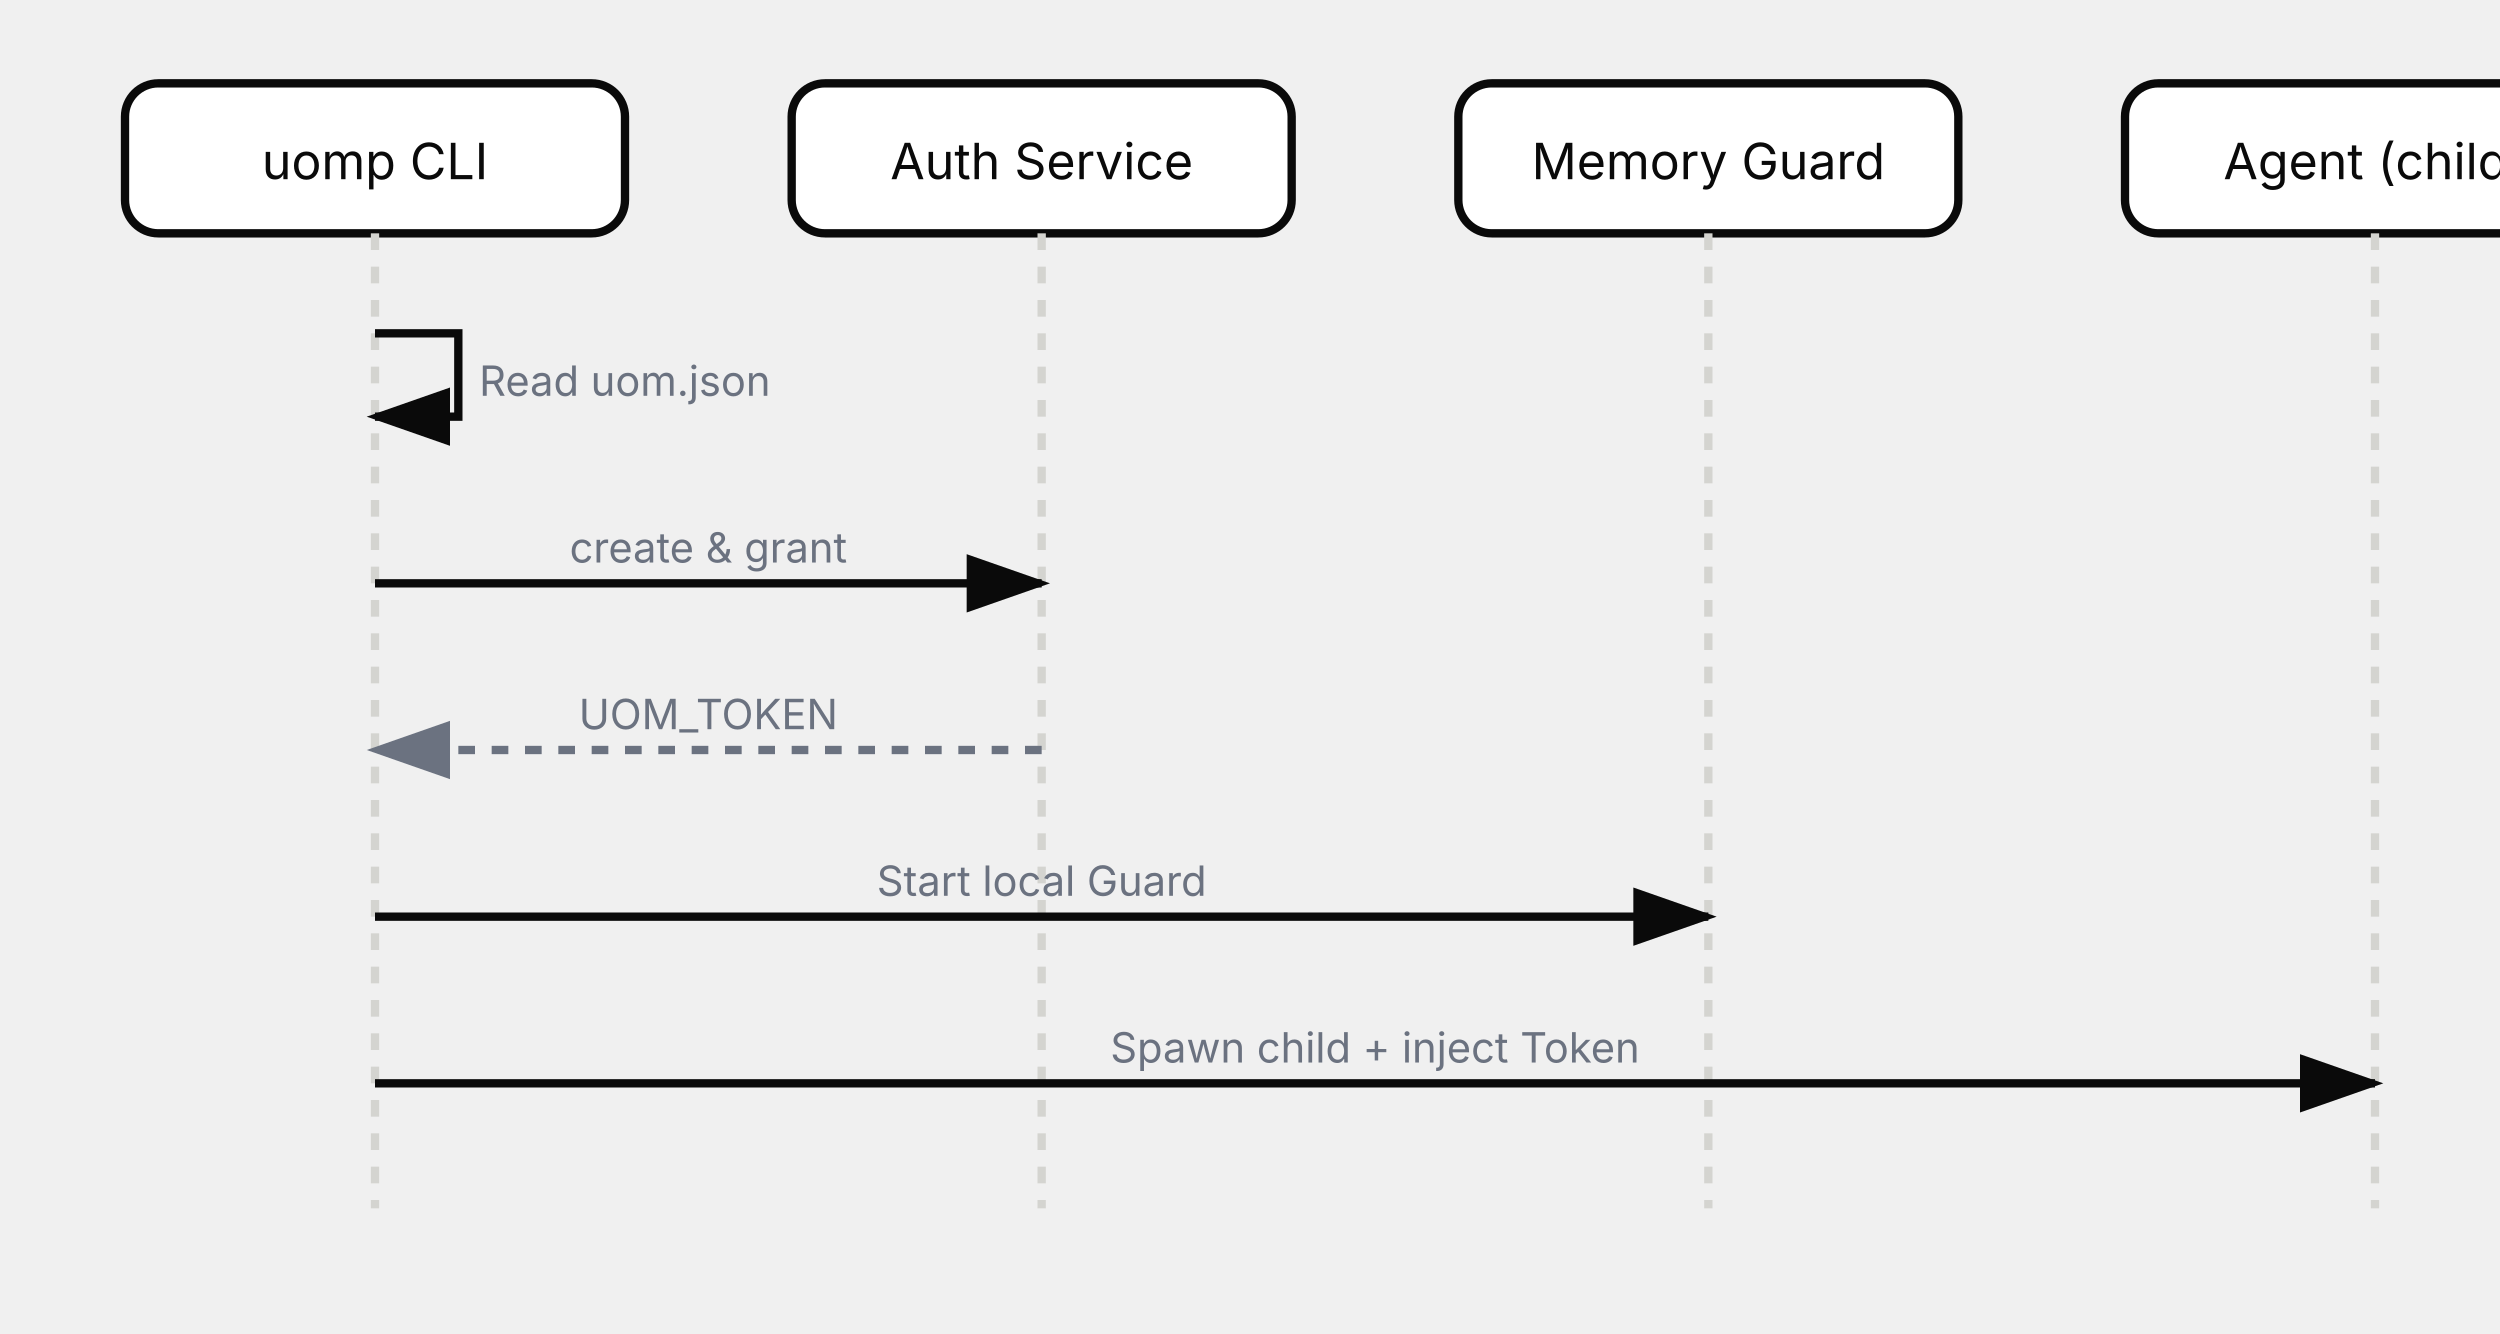
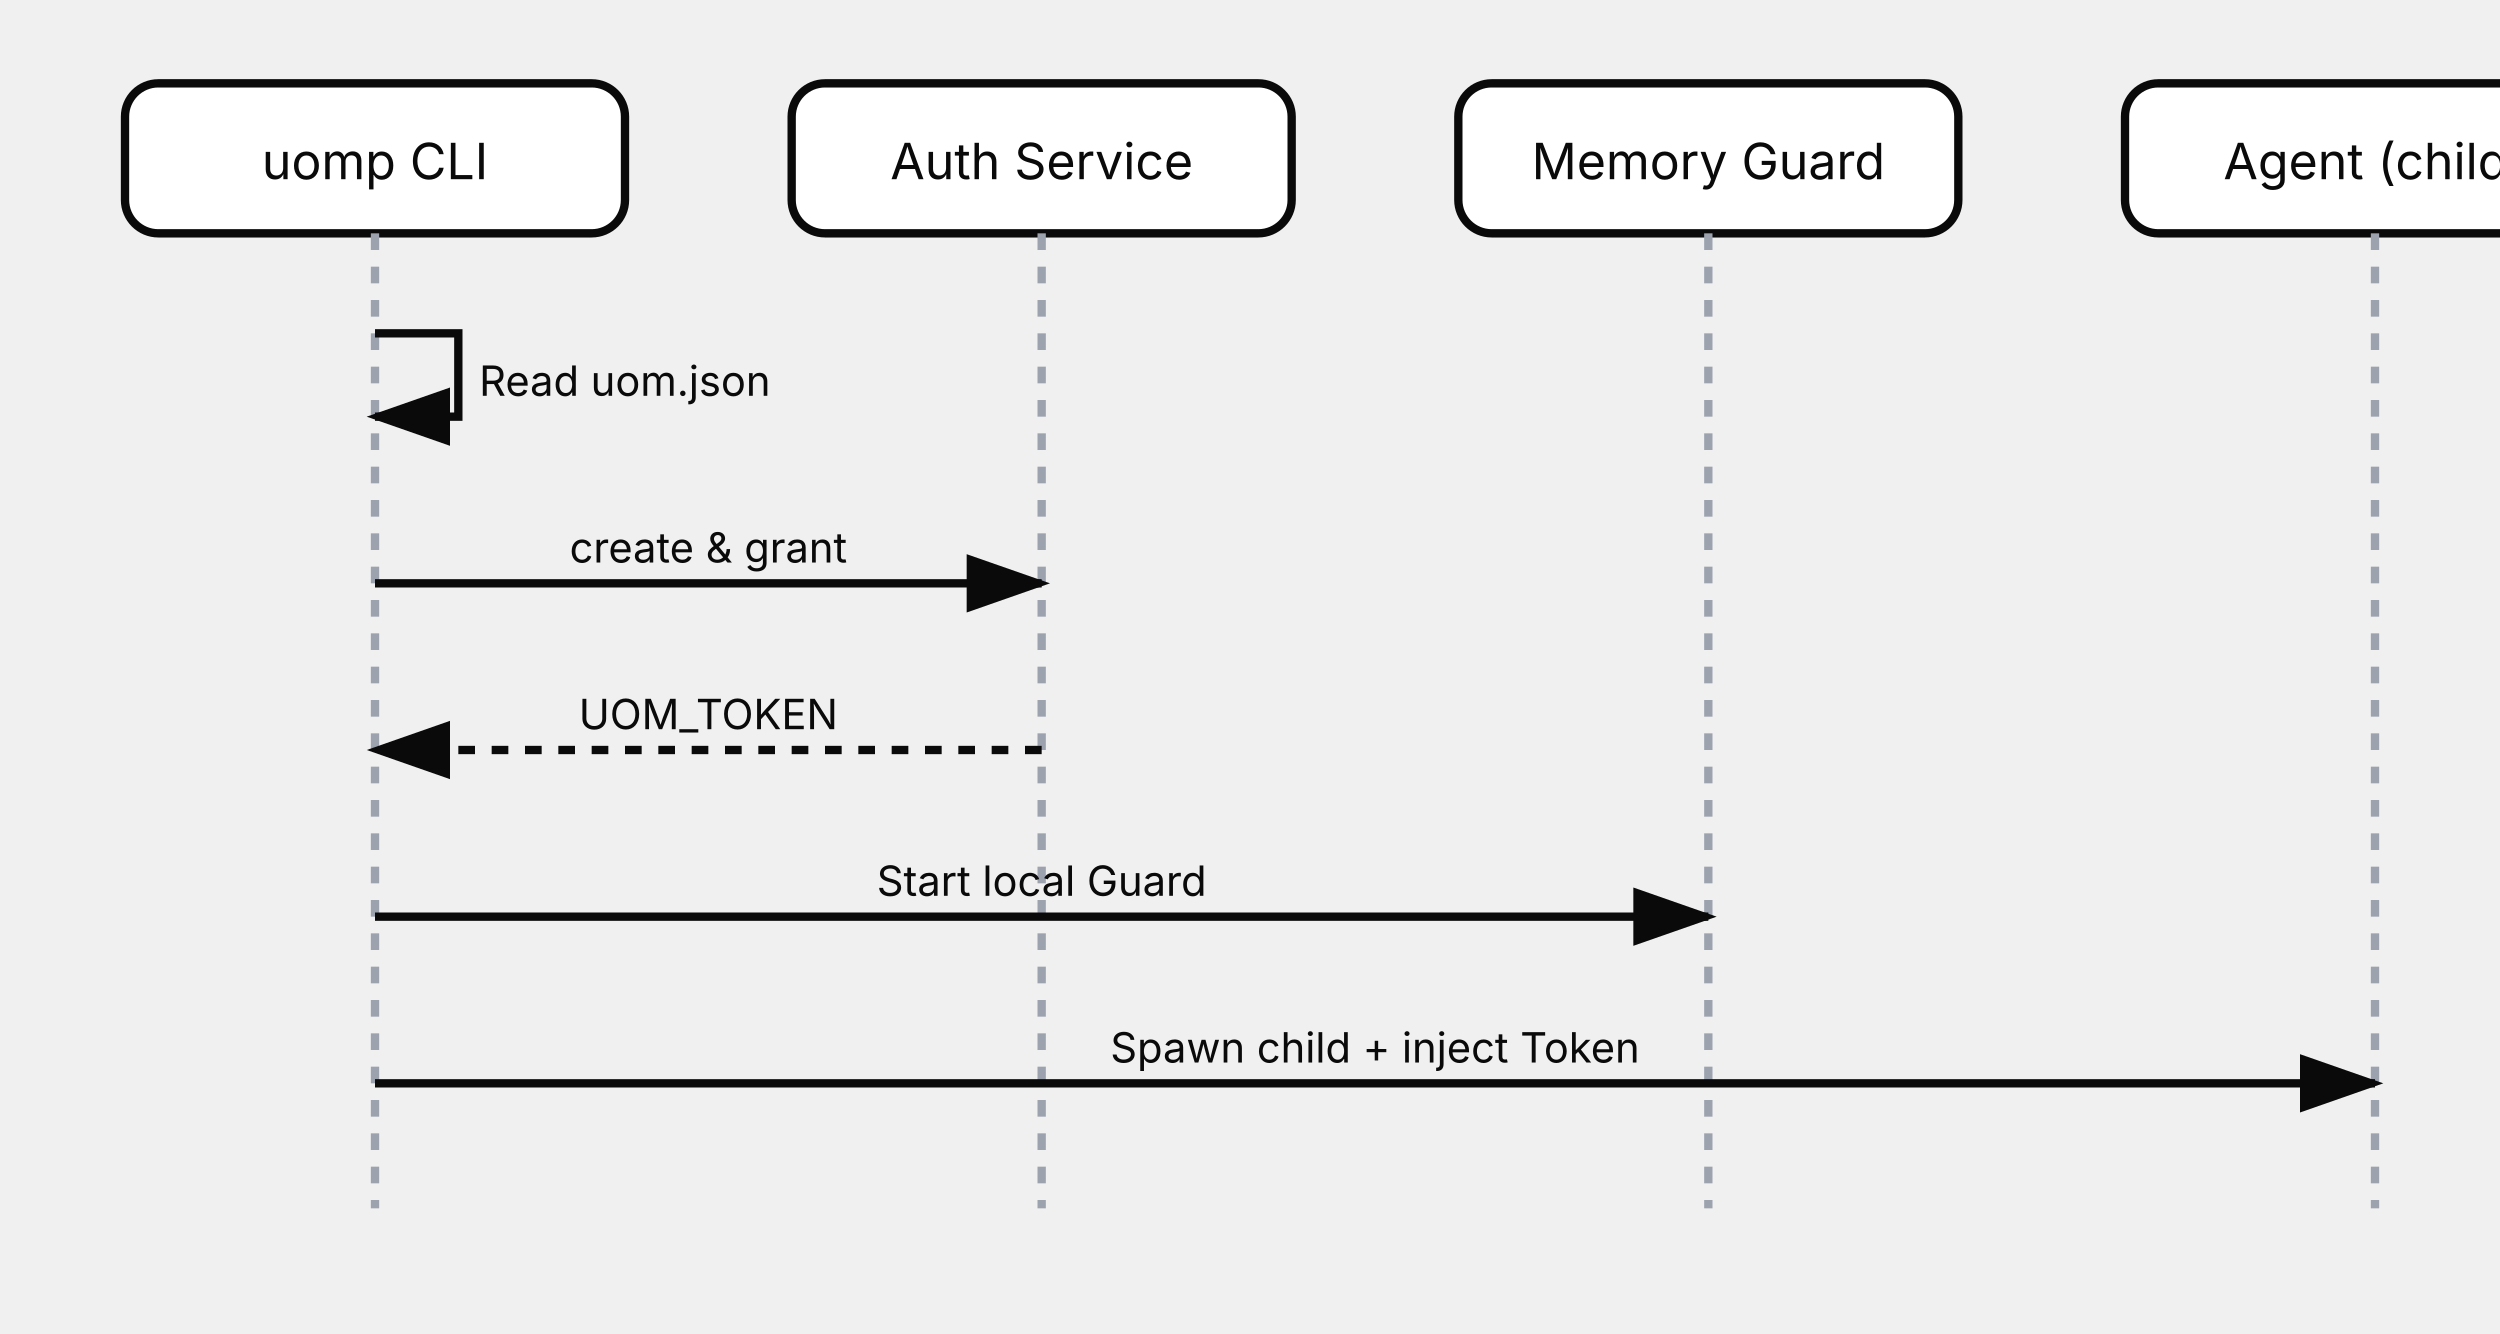
<svg xmlns="http://www.w3.org/2000/svg" viewBox="0 0 600 320" role="img" aria-label="UOMP local development shortcut sequence diagram">
  <defs>
    <marker id="shortcut-arrow-en" markerWidth="10" markerHeight="7" refX="9" refY="3.5" orient="auto">
      <polygon points="0 0,10 3.5,0 7" fill="#0A0A0A" />
    </marker>
    <marker id="shortcut-return-en" markerWidth="10" markerHeight="7" refX="9" refY="3.5" orient="auto">
-       <polygon points="0 0,10 3.5,0 7" fill="#6B7280" />
+       <polygon points="0 0,10 3.5,0 7" fill="#0A0A0A" />
    </marker>
  </defs>
  <rect x="30" y="20" width="120" height="36" rx="8" fill="#FFFFFF" stroke="#0A0A0A" stroke-width="2" />
  <text x="90" y="43" text-anchor="middle" fill="#0A0A0A" font-size="12" font-family="Inter, system-ui, sans-serif">uomp CLI</text>
-   <line x1="90" y1="56" x2="90" y2="290" stroke="#D4D4D0" stroke-width="2" stroke-dasharray="4 4" />
+   <line x1="90" y1="56" x2="90" y2="290" stroke="#9CA3AF" stroke-width="2" stroke-dasharray="4 4" />
  <rect x="190" y="20" width="120" height="36" rx="8" fill="#FFFFFF" stroke="#0A0A0A" stroke-width="2" />
  <text x="250" y="43" text-anchor="middle" fill="#0A0A0A" font-size="12" font-family="Inter, system-ui, sans-serif">Auth Service</text>
-   <line x1="250" y1="56" x2="250" y2="290" stroke="#D4D4D0" stroke-width="2" stroke-dasharray="4 4" />
+   <line x1="250" y1="56" x2="250" y2="290" stroke="#9CA3AF" stroke-width="2" stroke-dasharray="4 4" />
  <rect x="350" y="20" width="120" height="36" rx="8" fill="#FFFFFF" stroke="#0A0A0A" stroke-width="2" />
  <text x="410" y="43" text-anchor="middle" fill="#0A0A0A" font-size="12" font-family="Inter, system-ui, sans-serif">Memory Guard</text>
-   <line x1="410" y1="56" x2="410" y2="290" stroke="#D4D4D0" stroke-width="2" stroke-dasharray="4 4" />
+   <line x1="410" y1="56" x2="410" y2="290" stroke="#9CA3AF" stroke-width="2" stroke-dasharray="4 4" />
  <rect x="510" y="20" width="120" height="36" rx="8" fill="#FFFFFF" stroke="#0A0A0A" stroke-width="2" />
  <text x="570" y="43" text-anchor="middle" fill="#0A0A0A" font-size="12" font-family="Inter, system-ui, sans-serif">Agent (child)</text>
-   <line x1="570" y1="56" x2="570" y2="290" stroke="#D4D4D0" stroke-width="2" stroke-dasharray="4 4" />
+   <line x1="570" y1="56" x2="570" y2="290" stroke="#9CA3AF" stroke-width="2" stroke-dasharray="4 4" />
  <path d="M90 80 L110 80 L110 100 L90 100" fill="none" stroke="#0A0A0A" stroke-width="2" marker-end="url(#shortcut-arrow-en)" />
-   <text x="115" y="95" text-anchor="start" fill="#6B7280" font-size="10" font-family="Inter, system-ui, sans-serif">Read uom.json</text>
+   <text x="115" y="95" text-anchor="start" fill="#0A0A0A" font-size="10" font-family="Inter, system-ui, sans-serif">Read uom.json</text>
  <line x1="90" y1="140" x2="250" y2="140" stroke="#0A0A0A" stroke-width="2" marker-end="url(#shortcut-arrow-en)" />
-   <text x="170" y="135" text-anchor="middle" fill="#6B7280" font-size="10" font-family="Inter, system-ui, sans-serif">create &amp; grant</text>
-   <line x1="250" y1="180" x2="90" y2="180" stroke="#6B7280" stroke-width="2" stroke-dasharray="4 4" marker-end="url(#shortcut-return-en)" />
-   <text x="170" y="175" text-anchor="middle" fill="#6B7280" font-size="10" font-family="Inter, system-ui, sans-serif">UOM_TOKEN</text>
+   <text x="170" y="135" text-anchor="middle" fill="#0A0A0A" font-size="10" font-family="Inter, system-ui, sans-serif">create &amp; grant</text>
+   <line x1="250" y1="180" x2="90" y2="180" stroke="#0A0A0A" stroke-width="2" stroke-dasharray="4 4" marker-end="url(#shortcut-return-en)" />
+   <text x="170" y="175" text-anchor="middle" fill="#0A0A0A" font-size="10" font-family="Inter, system-ui, sans-serif">UOM_TOKEN</text>
  <line x1="90" y1="220" x2="410" y2="220" stroke="#0A0A0A" stroke-width="2" marker-end="url(#shortcut-arrow-en)" />
-   <text x="250" y="215" text-anchor="middle" fill="#6B7280" font-size="10" font-family="Inter, system-ui, sans-serif">Start local Guard</text>
+   <text x="250" y="215" text-anchor="middle" fill="#0A0A0A" font-size="10" font-family="Inter, system-ui, sans-serif">Start local Guard</text>
  <line x1="90" y1="260" x2="570" y2="260" stroke="#0A0A0A" stroke-width="2" marker-end="url(#shortcut-arrow-en)" />
-   <text x="330" y="255" text-anchor="middle" fill="#6B7280" font-size="10" font-family="Inter, system-ui, sans-serif">Spawn child + inject Token</text>
+   <text x="330" y="255" text-anchor="middle" fill="#0A0A0A" font-size="10" font-family="Inter, system-ui, sans-serif">Spawn child + inject Token</text>
</svg>
